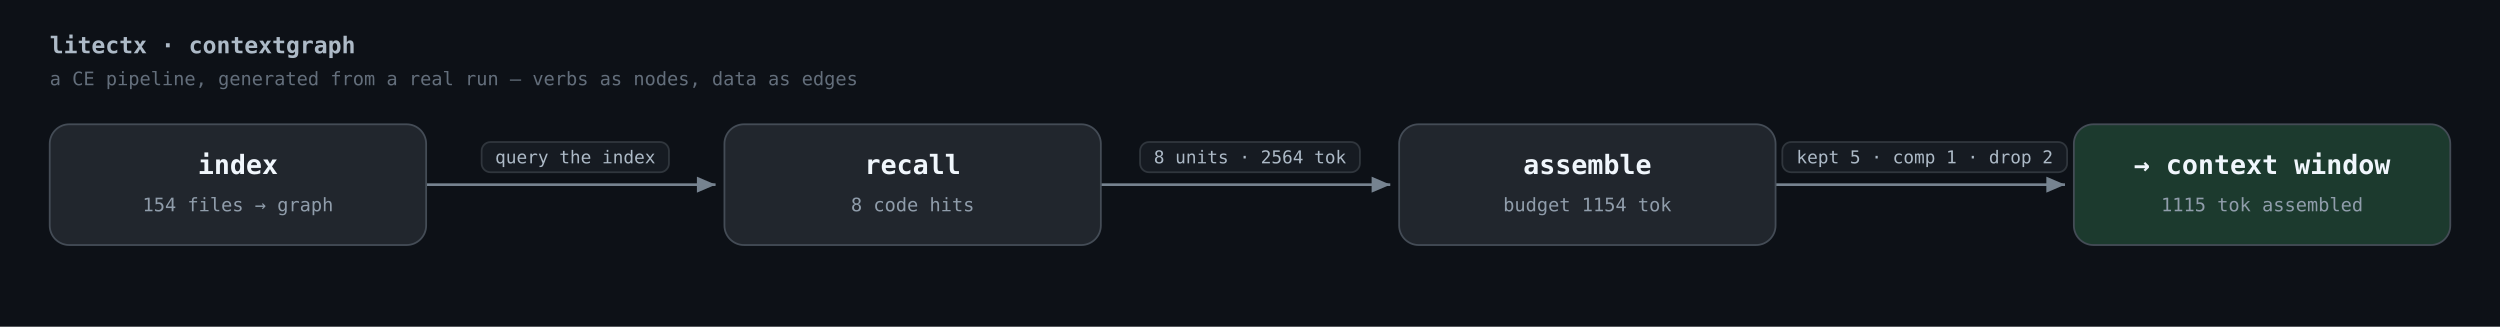
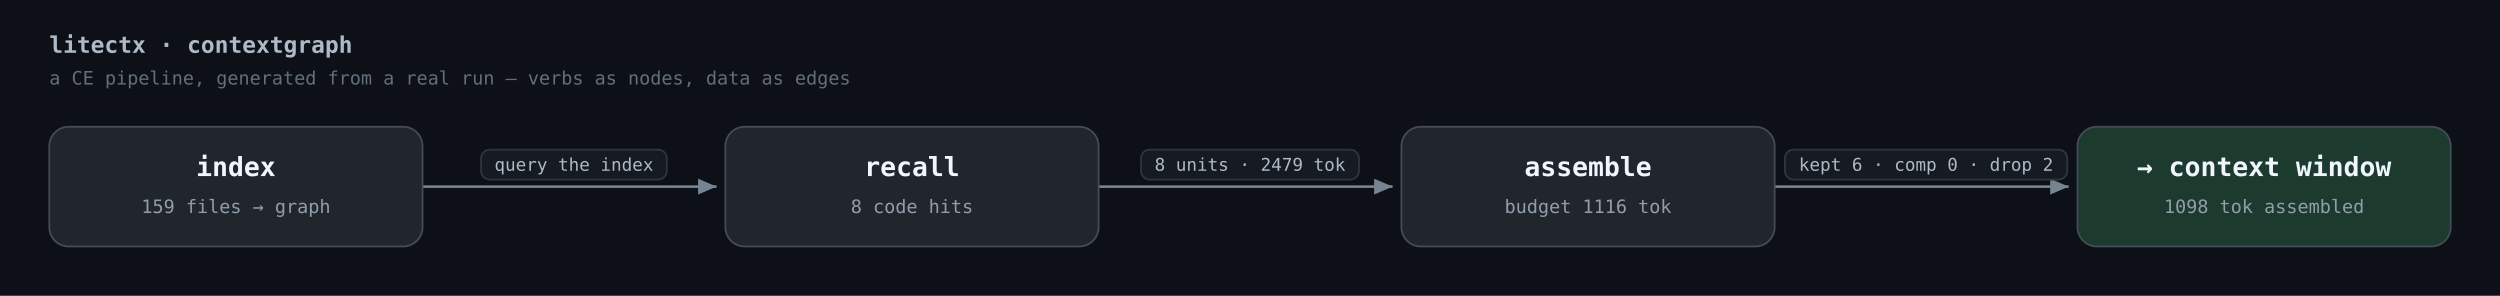
- <svg xmlns="http://www.w3.org/2000/svg" width="1408" height="184" viewBox="0 0 1408 184" font-family="ui-monospace, SFMono-Regular, Menlo, monospace">
-   <rect width="1408" height="184" fill="#0d1117" />
+ <svg xmlns="http://www.w3.org/2000/svg" width="1420" height="168" viewBox="0 0 1420 168" font-family="ui-monospace, SFMono-Regular, Menlo, monospace">
+   <rect width="1420" height="168" fill="#0d1117" />
  <defs>
    <marker id="arrow" markerWidth="10" markerHeight="10" refX="7" refY="3" orient="auto">
      <path d="M0,0 L7,3 L0,6 Z" fill="#768390" />
    </marker>
  </defs>
  <text x="28" y="30" fill="#adbac7" font-size="13" font-weight="bold">litectx · contextgraph</text>
  <text x="28" y="48" fill="#636e7b" font-size="10.5">a CE pipeline, generated from a real run — verbs as nodes, data as edges</text>
-   <line x1="240" y1="104" x2="403" y2="104" stroke="#768390" stroke-width="1.5" marker-end="url(#arrow)" />
-   <rect x="271.25" y="80" width="105.5" height="17" rx="5" fill="#161b22" stroke="#30363d" />
-   <text x="324" y="92" fill="#adbac7" font-size="10" text-anchor="middle">query the index</text>
-   <line x1="620" y1="104" x2="783" y2="104" stroke="#768390" stroke-width="1.5" marker-end="url(#arrow)" />
-   <rect x="642.1" y="80" width="123.8" height="17" rx="5" fill="#161b22" stroke="#30363d" />
-   <text x="704" y="92" fill="#adbac7" font-size="10" text-anchor="middle">8 units · 2564 tok</text>
-   <line x1="1000" y1="104" x2="1163" y2="104" stroke="#768390" stroke-width="1.5" marker-end="url(#arrow)" />
-   <rect x="1003.8" y="80" width="160.4" height="17" rx="5" fill="#161b22" stroke="#30363d" />
-   <text x="1084" y="92" fill="#adbac7" font-size="10" text-anchor="middle">kept 5 · comp 1 · drop 2</text>
-   <rect x="28" y="70" width="212" height="68" rx="11" fill="#21262d" stroke="#444c56" />
-   <text x="134" y="98" fill="#f0f6fc" font-size="15" font-weight="bold" text-anchor="middle">index</text>
-   <text x="134" y="119" fill="#909dab" font-size="10.5" text-anchor="middle">154 files → graph</text>
-   <rect x="408" y="70" width="212" height="68" rx="11" fill="#21262d" stroke="#444c56" />
-   <text x="514" y="98" fill="#f0f6fc" font-size="15" font-weight="bold" text-anchor="middle">recall</text>
-   <text x="514" y="119" fill="#909dab" font-size="10.5" text-anchor="middle">8 code hits</text>
-   <rect x="788" y="70" width="212" height="68" rx="11" fill="#21262d" stroke="#444c56" />
-   <text x="894" y="98" fill="#f0f6fc" font-size="15" font-weight="bold" text-anchor="middle">assemble</text>
-   <text x="894" y="119" fill="#909dab" font-size="10.5" text-anchor="middle">budget 1154 tok</text>
-   <rect x="1168" y="70" width="212" height="68" rx="11" fill="#1c3a2e" stroke="#444c56" />
-   <text x="1274" y="98" fill="#f0f6fc" font-size="15" font-weight="bold" text-anchor="middle">→ context window</text>
-   <text x="1274" y="119" fill="#909dab" font-size="10.5" text-anchor="middle">1115 tok assembled</text>
+   <line x1="240" y1="106" x2="407" y2="106" stroke="#768390" stroke-width="1.5" marker-end="url(#arrow)" />
+   <rect x="273.25" y="85" width="105.5" height="17" rx="5" fill="#161b22" stroke="#30363d" />
+   <text x="326" y="97" fill="#adbac7" font-size="10" text-anchor="middle">query the index</text>
+   <line x1="624" y1="106" x2="791" y2="106" stroke="#768390" stroke-width="1.5" marker-end="url(#arrow)" />
+   <rect x="648.1" y="85" width="123.8" height="17" rx="5" fill="#161b22" stroke="#30363d" />
+   <text x="710" y="97" fill="#adbac7" font-size="10" text-anchor="middle">8 units · 2479 tok</text>
+   <line x1="1008" y1="106" x2="1175" y2="106" stroke="#768390" stroke-width="1.5" marker-end="url(#arrow)" />
+   <rect x="1013.8" y="85" width="160.4" height="17" rx="5" fill="#161b22" stroke="#30363d" />
+   <text x="1094" y="97" fill="#adbac7" font-size="10" text-anchor="middle">kept 6 · comp 0 · drop 2</text>
+   <rect x="28" y="72" width="212" height="68" rx="11" fill="#21262d" stroke="#444c56" />
+   <text x="134" y="100" fill="#f0f6fc" font-size="15" font-weight="bold" text-anchor="middle">index</text>
+   <text x="134" y="121" fill="#909dab" font-size="10.5" text-anchor="middle">159 files → graph</text>
+   <rect x="412" y="72" width="212" height="68" rx="11" fill="#21262d" stroke="#444c56" />
+   <text x="518" y="100" fill="#f0f6fc" font-size="15" font-weight="bold" text-anchor="middle">recall</text>
+   <text x="518" y="121" fill="#909dab" font-size="10.5" text-anchor="middle">8 code hits</text>
+   <rect x="796" y="72" width="212" height="68" rx="11" fill="#21262d" stroke="#444c56" />
+   <text x="902" y="100" fill="#f0f6fc" font-size="15" font-weight="bold" text-anchor="middle">assemble</text>
+   <text x="902" y="121" fill="#909dab" font-size="10.5" text-anchor="middle">budget 1116 tok</text>
+   <rect x="1180" y="72" width="212" height="68" rx="11" fill="#1c3a2e" stroke="#444c56" />
+   <text x="1286" y="100" fill="#f0f6fc" font-size="15" font-weight="bold" text-anchor="middle">→ context window</text>
+   <text x="1286" y="121" fill="#909dab" font-size="10.5" text-anchor="middle">1098 tok assembled</text>
</svg>
